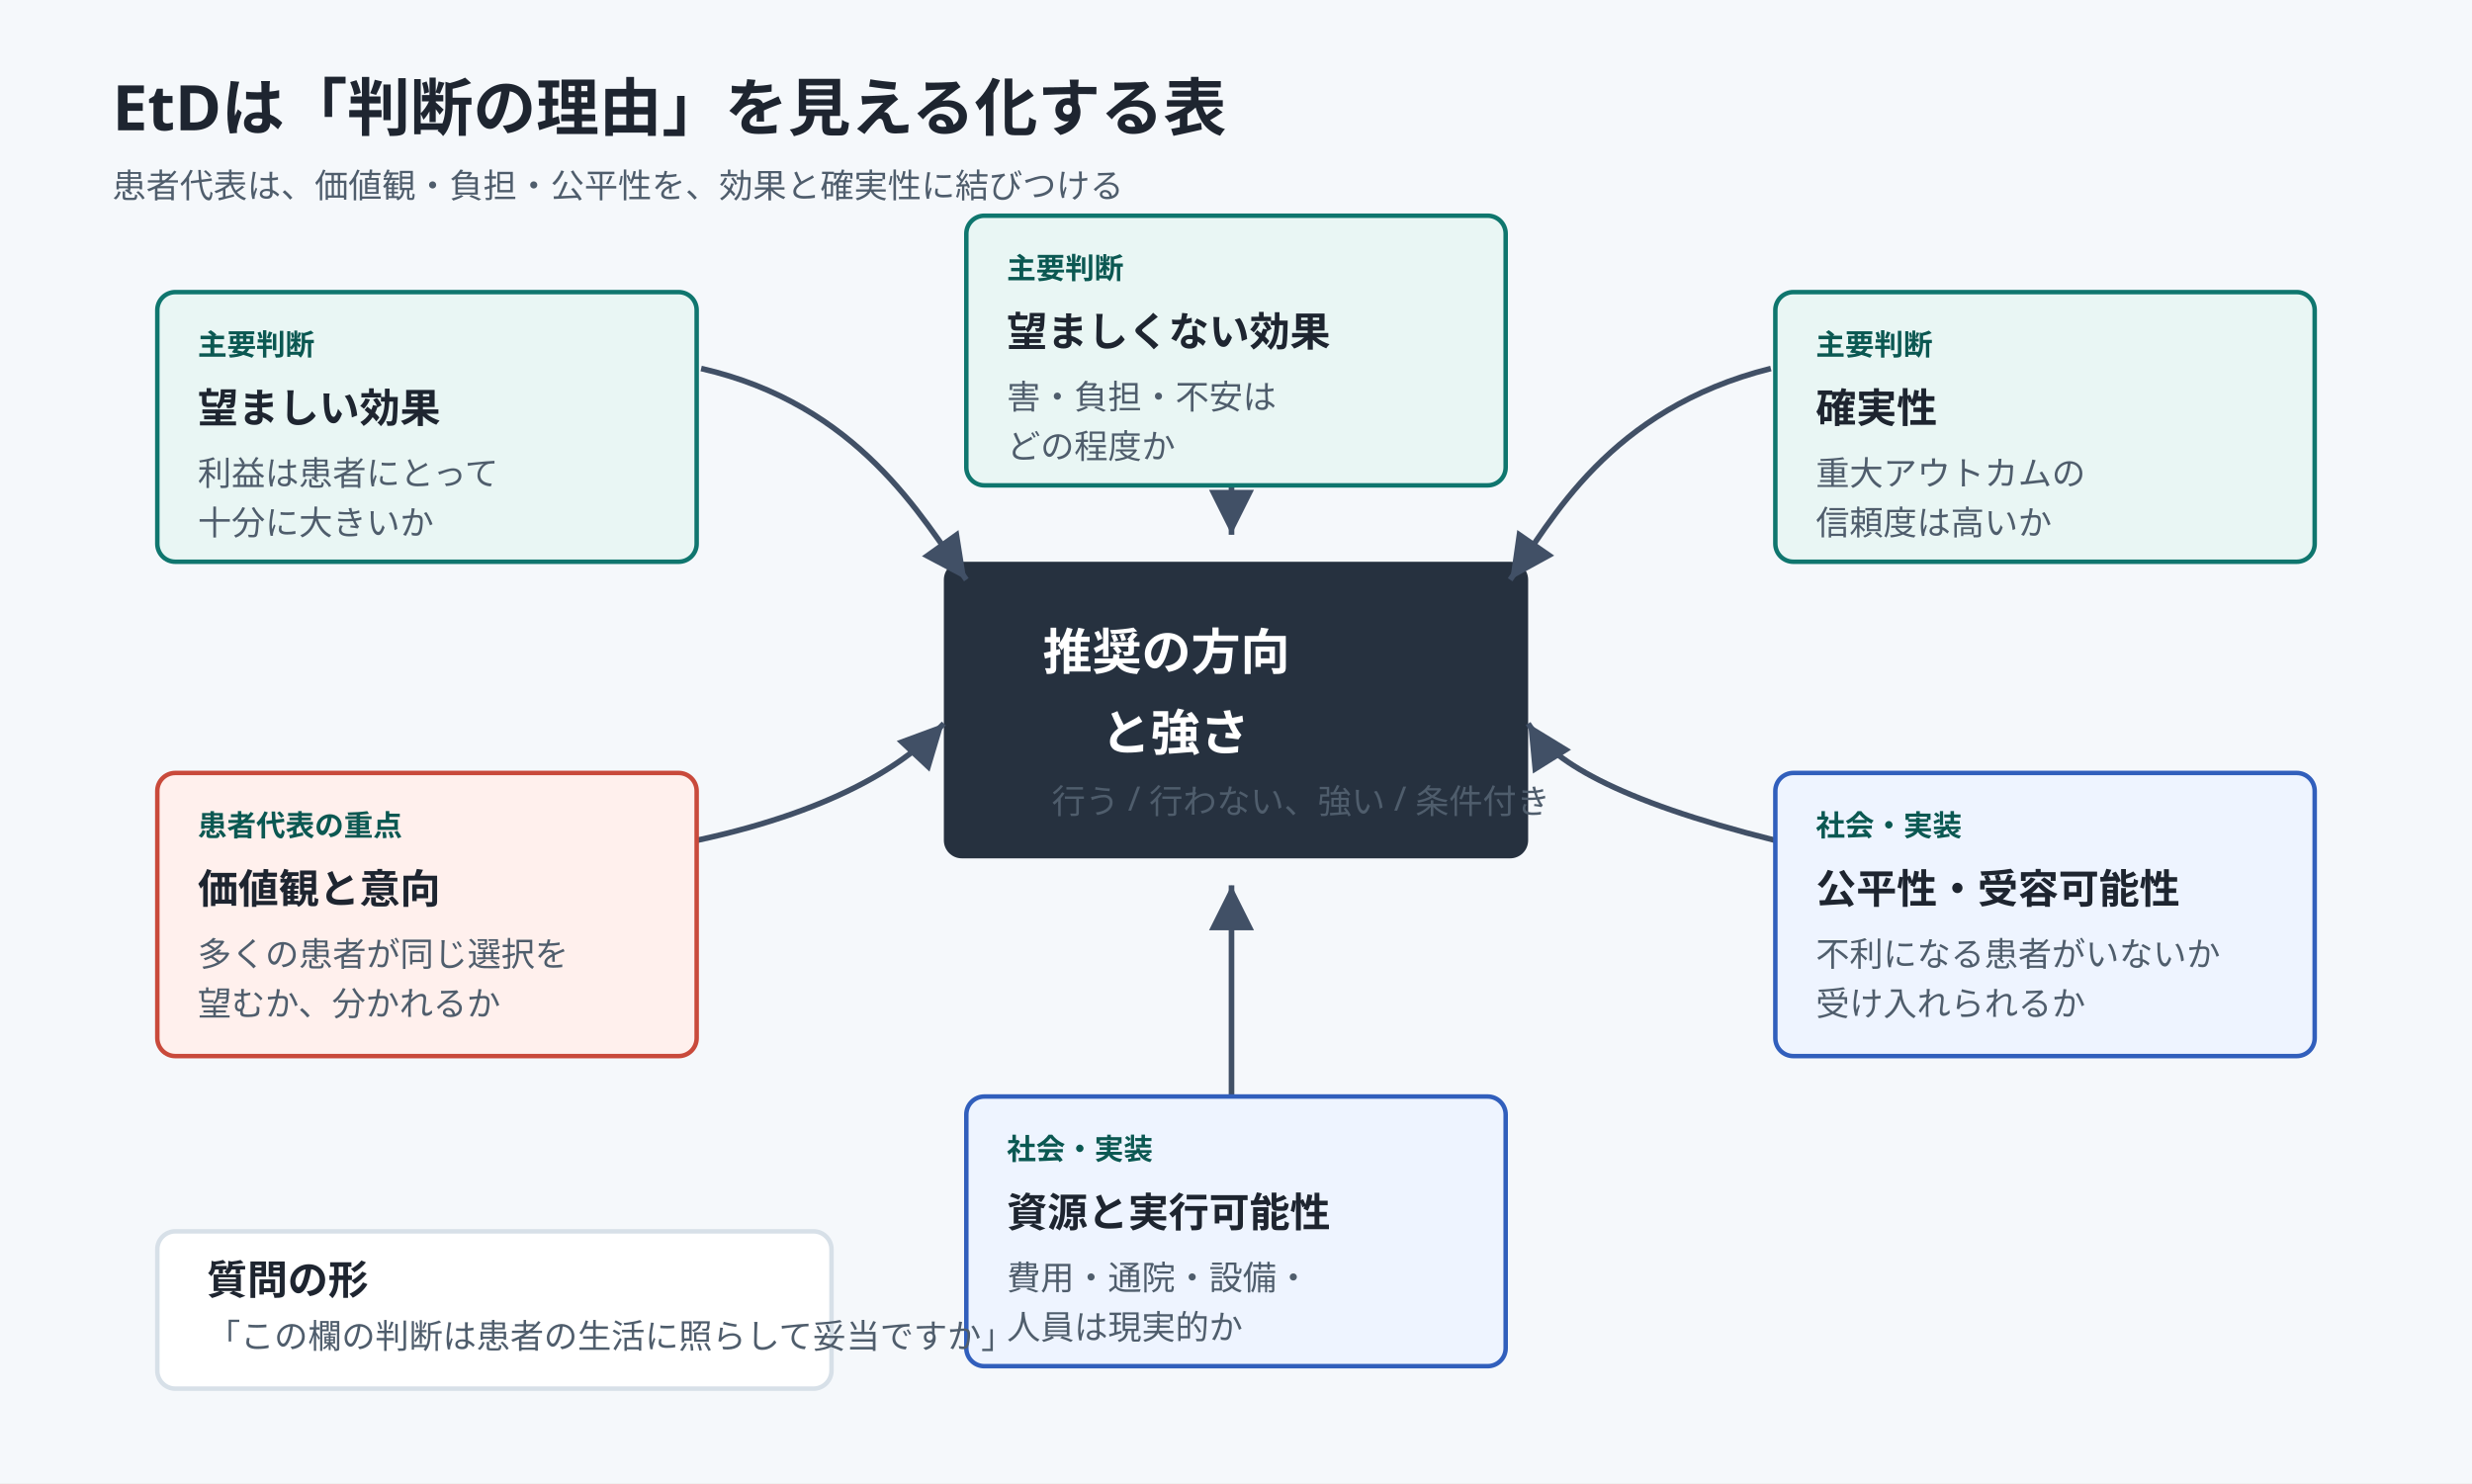
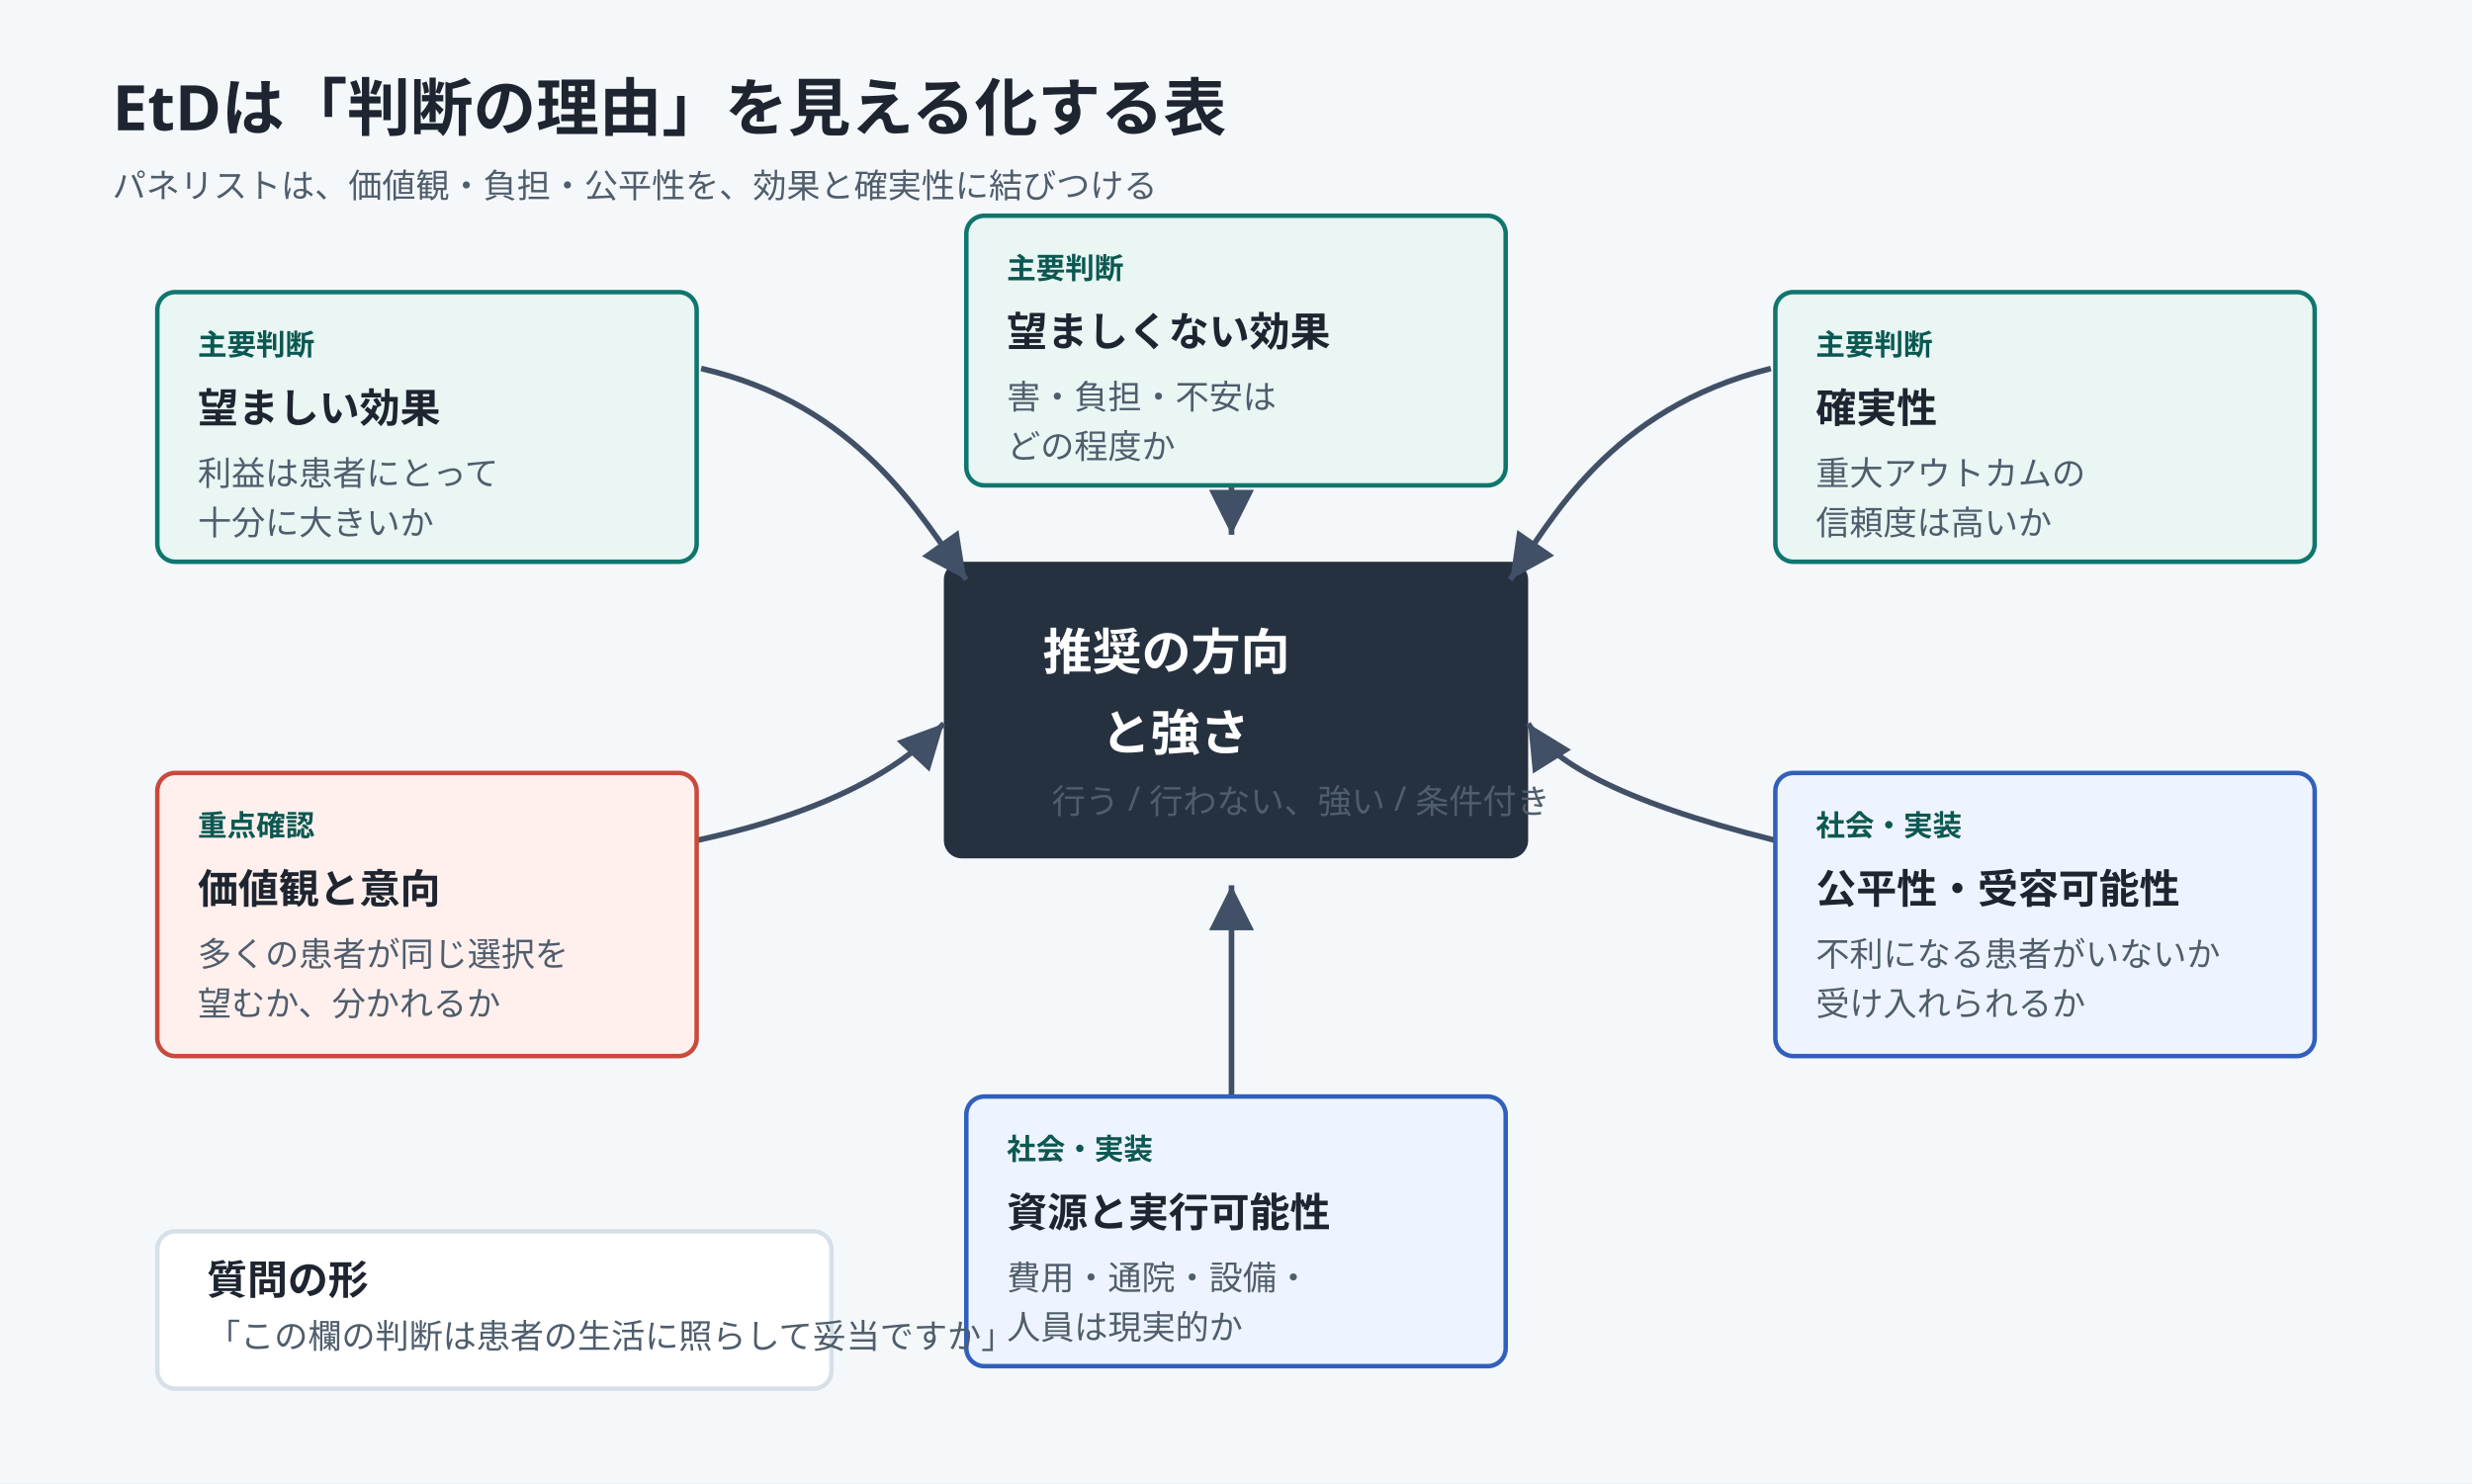
<svg xmlns="http://www.w3.org/2000/svg" width="1100" height="660" viewBox="0 0 1100 660" role="img" aria-labelledby="title desc">
  <defs>
    <marker id="arrow" markerWidth="12" markerHeight="12" refX="10" refY="6" orient="auto">
      <path d="M2,2 L10,6 L2,10 Z" fill="#415066" />
    </marker>
    <style>
      .bg{fill:#f5f8fb}
      .center{fill:#26313f}
      .card{fill:#fff;stroke:#d7e0e8;stroke-width:2}
      .primary{fill:#e9f6f4;stroke:#0f766e;stroke-width:2}
      .secondary{fill:#eef4ff;stroke:#315fbc;stroke-width:2}
      .patient{fill:#fff0ed;stroke:#c94a3b;stroke-width:2}
      .line{stroke:#415066;stroke-width:2.5;fill:none;marker-end:url(#arrow)}
      .title{font:700 28px 'Yu Gothic','Meiryo',sans-serif;fill:#1e2530}
      .h{font:700 18px 'Yu Gothic','Meiryo',sans-serif;fill:#1e2530}
      .w{font:700 22px 'Yu Gothic','Meiryo',sans-serif;fill:#fff}
      .t{font:500 15px 'Yu Gothic','Meiryo',sans-serif;fill:#4f5d6c}
      .small{font:700 13px 'Yu Gothic','Meiryo',sans-serif;fill:#0b5852}
    </style>
  </defs>
  <rect class="bg" width="1100" height="660" />
  <text class="title" x="50" y="58">EtDは「判断の理由」を見える化する表</text>
-   <text class="t" x="50" y="88">患者代表は、価値観・負担・公平性を、効果と確実性に結びつける</text>
+   <text class="t" x="50" y="88">パネリストは、価値観・負担・公平性を、効果と確実性に結びつける</text>
  <g transform="translate(420,250)">
    <rect class="center" x="0" y="0" width="260" height="132" rx="8" />
    <text class="w" x="44" y="48">推奨の方向</text>
    <text class="w" x="70" y="84">と強さ</text>
    <text class="t" x="48" y="112" fill="#dce5ee">行う / 行わない、強い / 条件付き</text>
  </g>
  <path class="line" d="M312 164 C382 180 410 230 430 258" />
  <path class="line" d="M548 168 V238" />
  <path class="line" d="M788 164 C716 182 690 232 672 258" />
  <path class="line" d="M310 374 C375 360 405 338 420 322" />
  <path class="line" d="M548 498 V394" />
  <path class="line" d="M790 374 C718 356 690 338 680 322" />
  <g transform="translate(70,130)">
    <rect class="primary" x="0" y="0" width="240" height="120" rx="8" />
    <text class="small" x="18" y="28">主要判断</text>
    <text class="h" x="18" y="58">望ましい効果</text>
    <text class="t" x="18" y="86">利益は患者にとって</text>
    <text class="t" x="18" y="108">十分に大きいか</text>
  </g>
  <g transform="translate(430,96)">
    <rect class="primary" x="0" y="0" width="240" height="120" rx="8" />
    <text class="small" x="18" y="28">主要判断</text>
    <text class="h" x="18" y="58">望ましくない効果</text>
    <text class="t" x="18" y="86">害・負担・不安は</text>
    <text class="t" x="18" y="108">どの程度か</text>
  </g>
  <g transform="translate(790,130)">
    <rect class="primary" x="0" y="0" width="240" height="120" rx="8" />
    <text class="small" x="18" y="28">主要判断</text>
    <text class="h" x="18" y="58">確実性</text>
    <text class="t" x="18" y="86">重大アウトカムの</text>
    <text class="t" x="18" y="108">信頼度は高いか</text>
  </g>
  <g transform="translate(70,344)">
    <rect class="patient" x="0" y="0" width="240" height="126" rx="8" />
-     <text class="small" x="18" y="28" fill="#9c342b">患者代表の重点</text>
+     <text class="small" x="18" y="28" fill="#9c342b">重点確認</text>
    <text class="h" x="18" y="58">価値観と意向</text>
    <text class="t" x="18" y="86">多くの患者が同じ選択を</text>
    <text class="t" x="18" y="108">望むか、分かれるか</text>
  </g>
  <g transform="translate(430,488)">
    <rect class="secondary" x="0" y="0" width="240" height="120" rx="8" />
    <text class="small" x="18" y="28" fill="#315fbc">社会・実装</text>
    <text class="h" x="18" y="58">資源と実行可能性</text>
    <text class="t" x="18" y="86">費用・通院・設備・</text>
    <text class="t" x="18" y="108">人員は現実的か</text>
  </g>
  <g transform="translate(790,344)">
    <rect class="secondary" x="0" y="0" width="240" height="126" rx="8" />
    <text class="small" x="18" y="28" fill="#315fbc">社会・実装</text>
    <text class="h" x="18" y="58">公平性・受容可能性</text>
    <text class="t" x="18" y="86">不利になる患者がいないか</text>
    <text class="t" x="18" y="108">受け入れられるか</text>
  </g>
  <rect class="card" x="70" y="548" width="300" height="70" rx="8" />
  <text class="h" x="92" y="576">質問の形</text>
  <text class="t" x="92" y="600">「この欄の判断は患者の生活に照らして妥当ですか」</text>
</svg>
